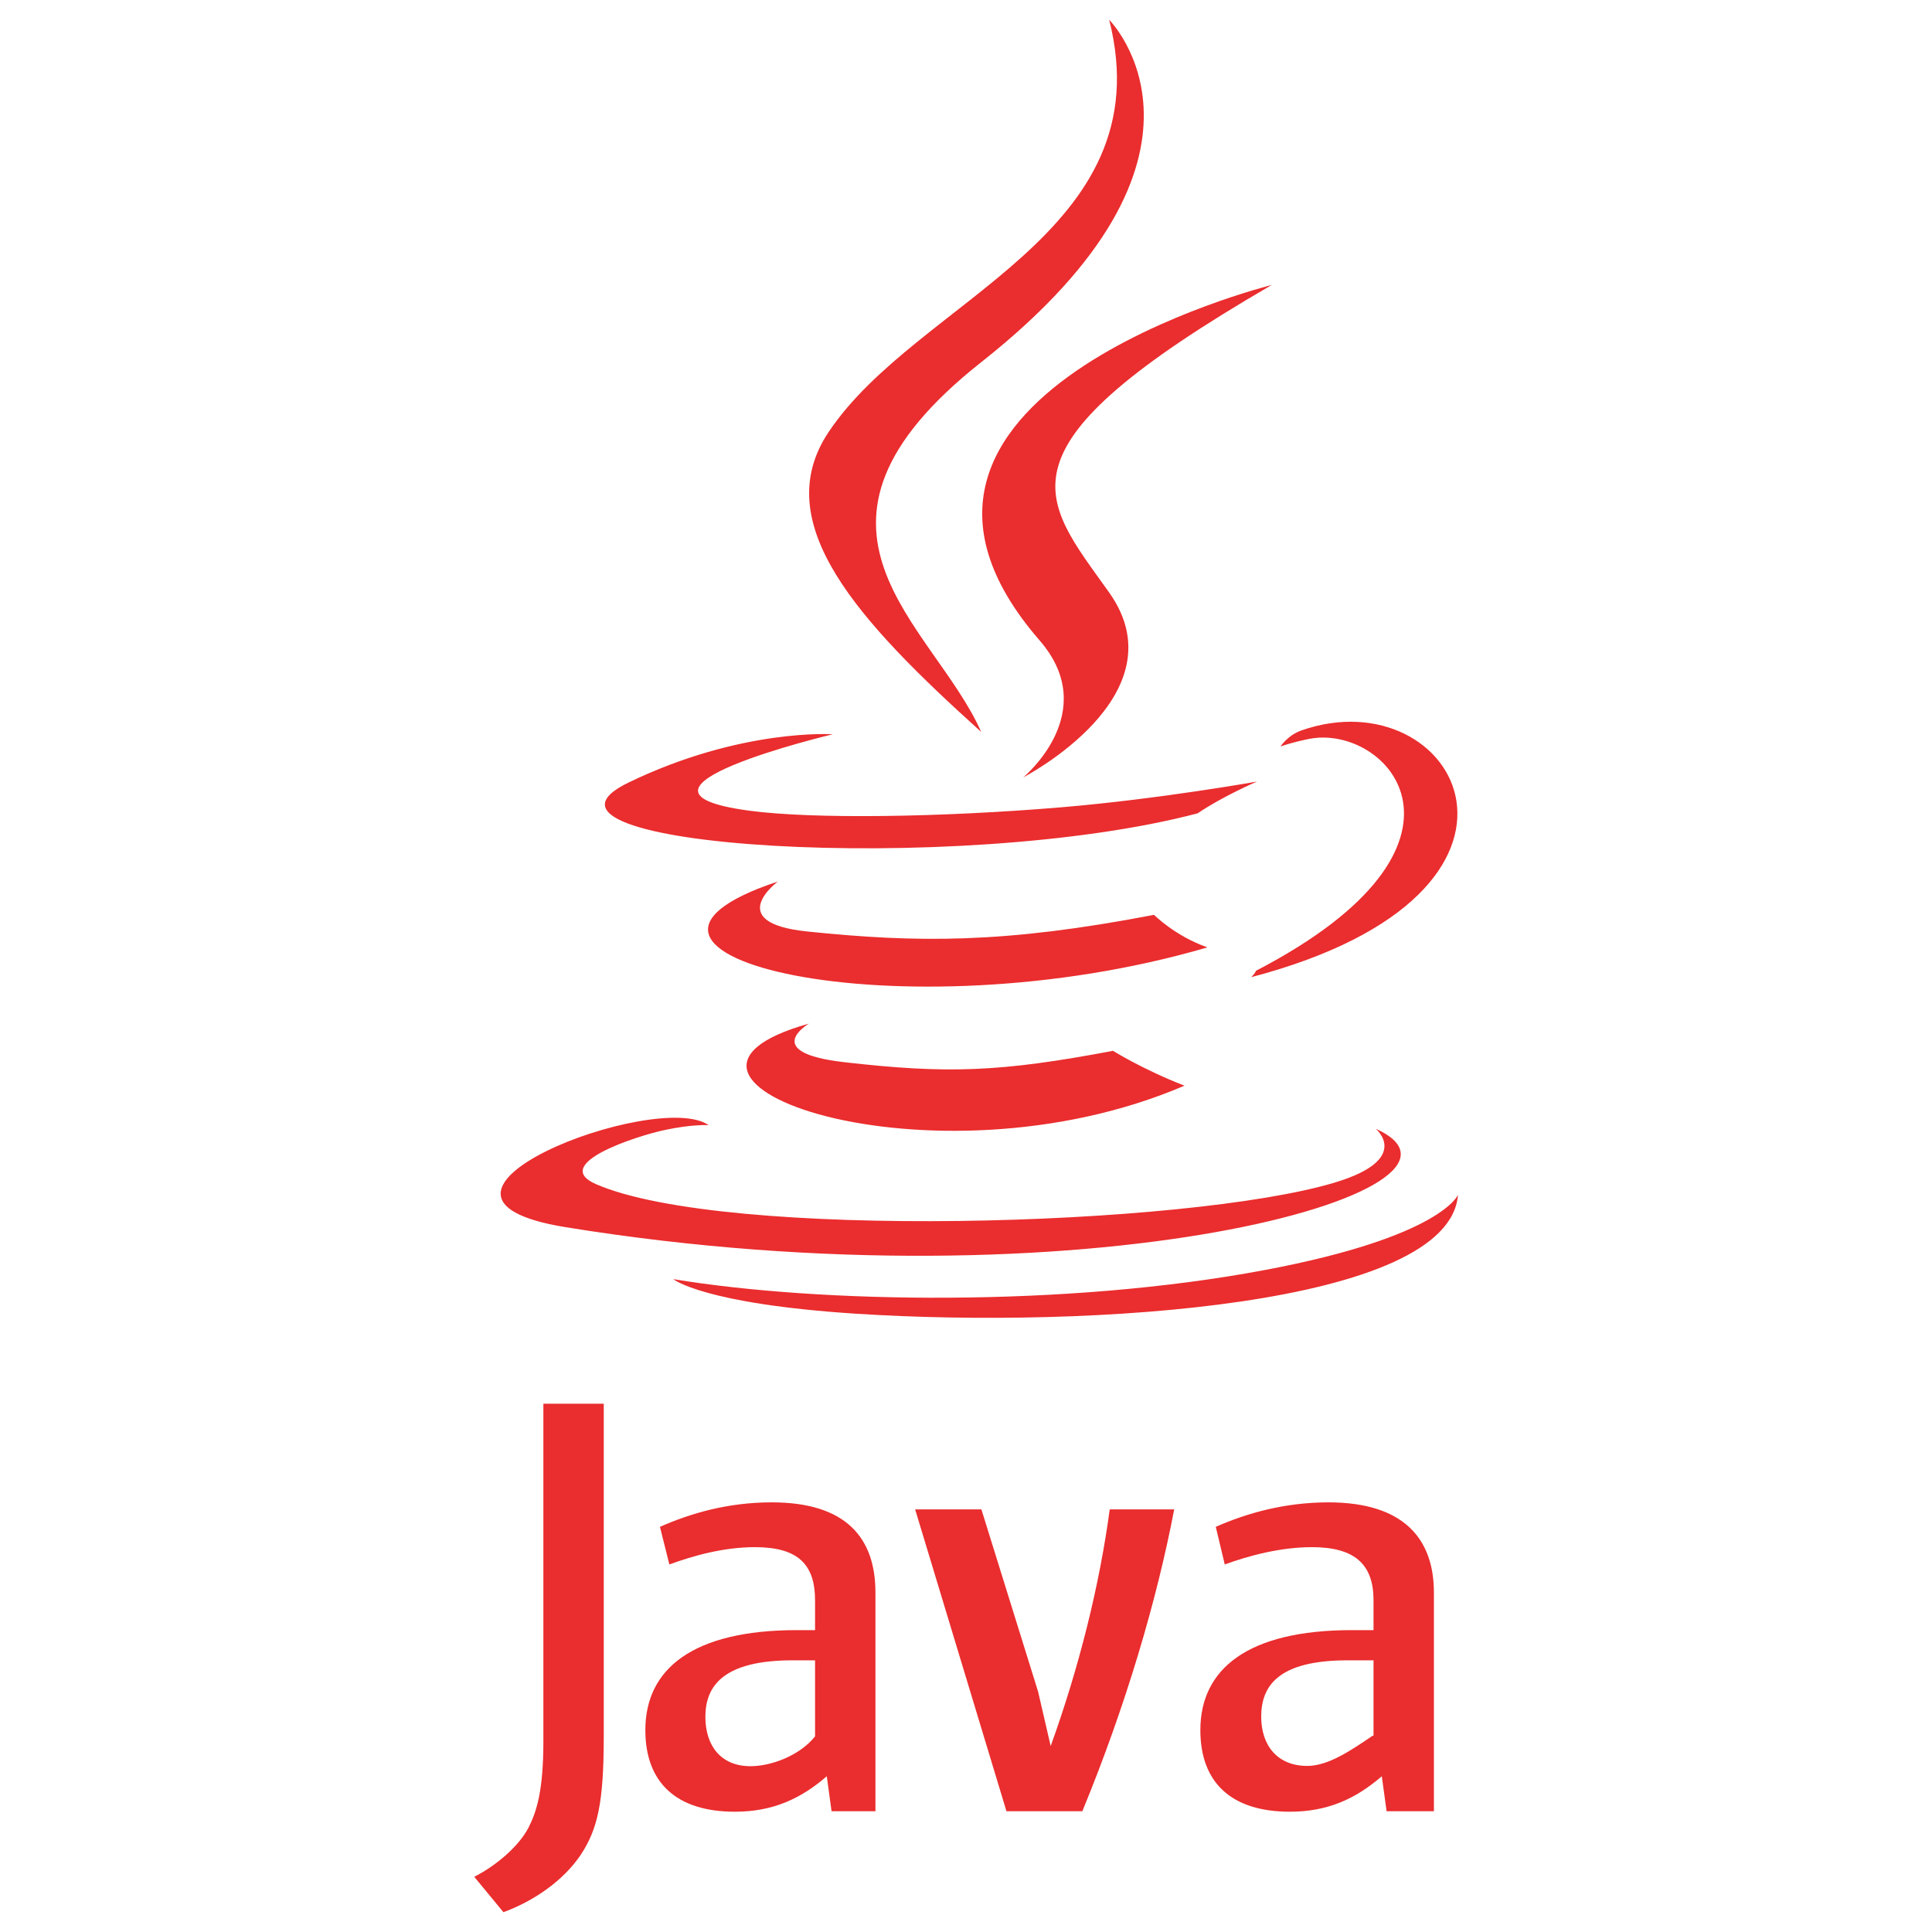
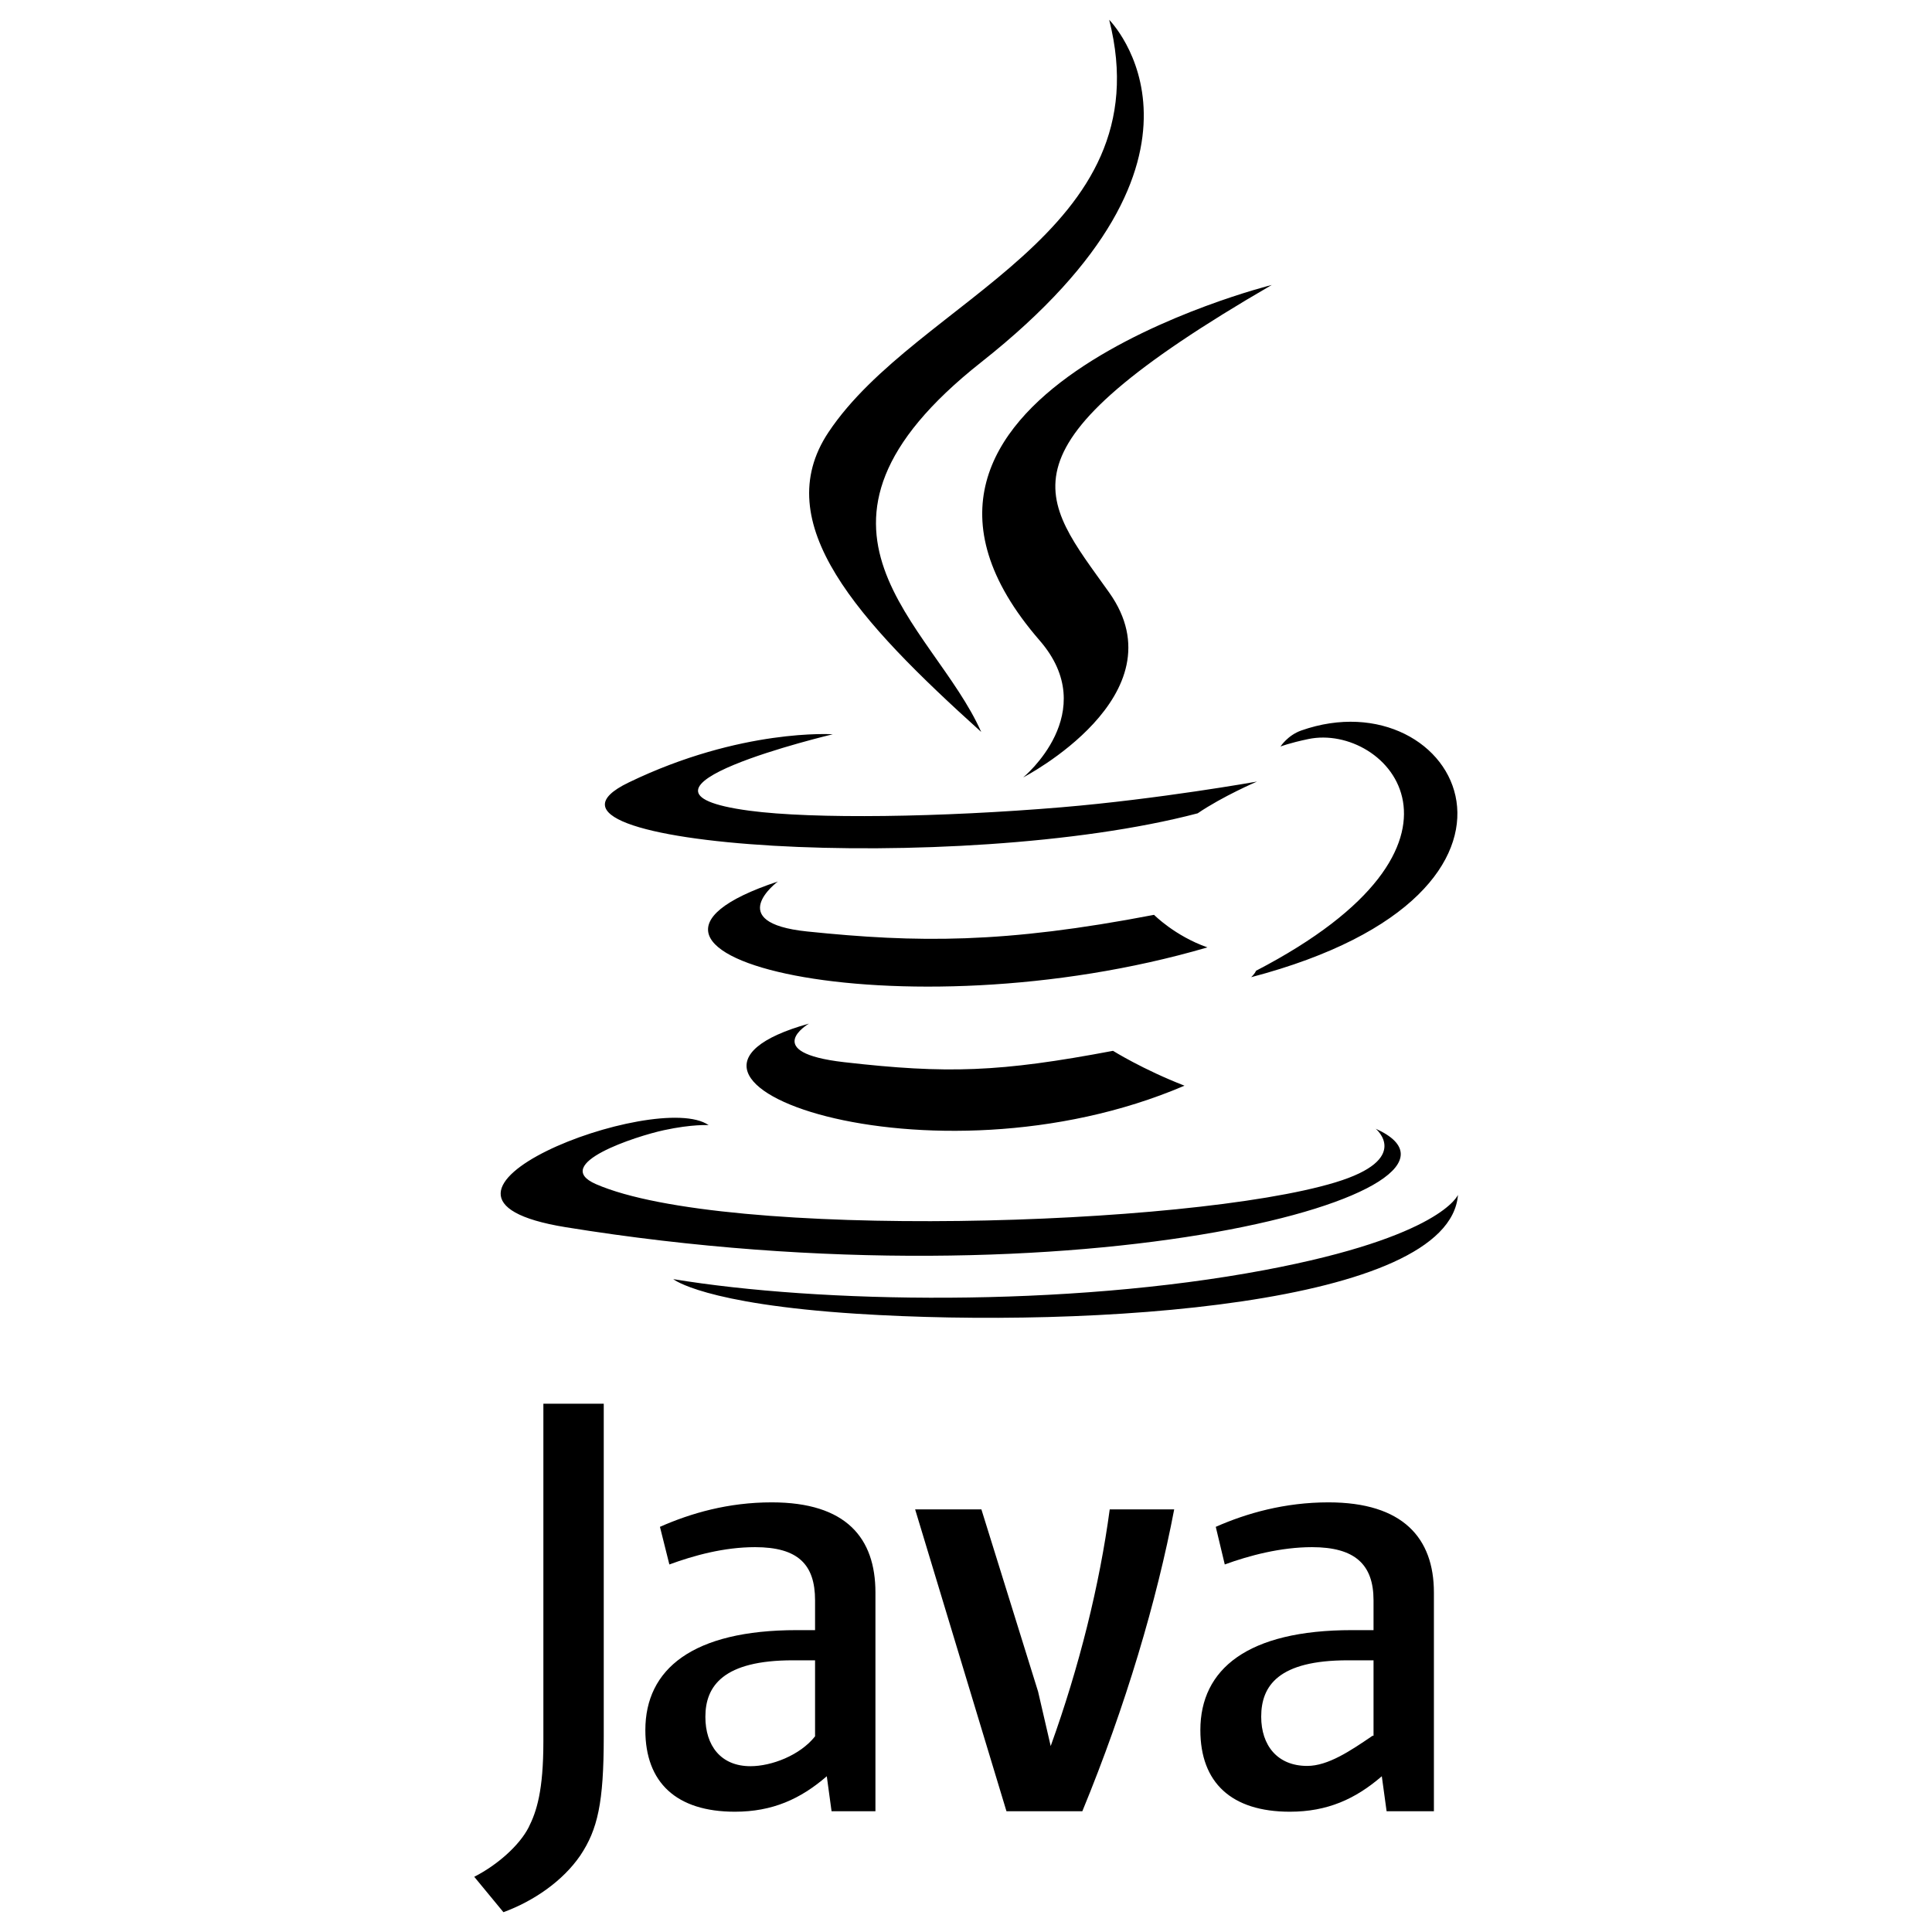
<svg xmlns="http://www.w3.org/2000/svg" viewBox="0 0 128 128">
-   <path fill="#EA2D2E" d="M53.595 67.817c-13.224 3.694 8.044 11.325 24.88 4.112-2.757-1.071-4.735-2.309-4.735-2.309-7.508 1.419-10.99 1.531-17.805.753-5.625-.644-2.34-2.556-2.34-2.556zm22.864-7.207c-9.95 1.915-15.698 1.854-22.979 1.103-5.629-.582-1.944-3.311-1.944-3.311-14.563 4.834 8.106 10.318 28.459 4.365-2.162-.761-3.536-2.157-3.536-2.157zm7.799-41.731s-29.439 7.351-15.38 23.552c4.151 4.778-1.088 9.074-1.088 9.074s10.533-5.437 5.696-12.248c-4.518-6.349-7.982-9.502 10.772-20.378zM37.48 81.305c34.324 5.563 62.567-2.506 53.666-6.523 0 0 2.431 2.005-2.679 3.555-9.715 2.943-40.444 3.831-48.979.117-3.066-1.335 2.687-3.187 4.496-3.576 1.887-.409 2.965-.334 2.965-.334-3.412-2.404-22.055 4.718-9.469 6.761zm41.868-27.42c1.65-1.126 3.93-2.104 3.93-2.104s-6.492 1.161-12.961 1.704c-7.918.664-16.412.795-20.676.225-10.095-1.35 5.534-5.063 5.534-5.063s-6.07-.411-13.533 3.199c-8.827 4.269 21.832 6.214 37.706 2.039zm3.865 10.432c-.074.2-.322.425-.322.425 21.546-5.664 13.624-19.965 3.322-16.345-.903.319-1.378 1.063-1.378 1.063s.571-.23 1.845-.496c5.207-1.084 12.669 6.972-3.467 15.353zM65.006 48.492c-3.179-7.186-13.957-13.471.005-24.498 17.41-13.742 8.476-22.682 8.476-22.682 3.604 14.197-12.711 18.486-18.6 27.328-4.01 6.024 1.969 12.499 10.119 19.852zm18.79 35.651c-13.219 2.488-29.524 2.199-39.191.603 0 0 1.98 1.64 12.157 2.294 15.484.99 39.269-.551 39.832-7.878 0-.001-1.082 2.776-12.798 4.981zM51.131 99.535c-2.887 0-5.351.714-7.408 1.622l.624 2.493c1.619-.595 3.618-1.147 5.674-1.147 2.85 0 3.979 1.147 3.979 3.521V108h-1.2c-6.921 0-10.044 2.585-10.044 6.624 0 3.479 2.059 5.407 5.933 5.407 2.49 0 4.351-.845 6.088-2.35l.316 2.319H58v-14.492c0-3.599-1.924-5.973-6.869-5.973zM54 115.037c-1 1.266-2.893 1.978-4.279 1.978-1.973 0-2.988-1.371-2.988-3.27 0-2.056 1.202-3.745 5.794-3.745H54v5.037zm15.611.644l-.835-3.608L65.02 100h-4.39l6.051 20h5.026c2.884-7 4.943-14 6.086-20h-4.271c-.671 5-2.016 10.424-3.911 15.681zm18.404-16.146c-2.889 0-5.411.714-7.467 1.622l.596 2.493c1.621-.595 3.722-1.147 5.778-1.147 2.846 0 4.078 1.147 4.078 3.521V108h-1.428c-6.923 0-10.045 2.585-10.045 6.624 0 3.479 2.056 5.407 5.93 5.407 2.492 0 4.349-.845 6.091-2.35l.318 2.319H95v-14.492c0-3.599-2.044-5.973-6.985-5.973zm-1.411 17.462c-1.975 0-3.046-1.363-3.046-3.261 0-2.055 1.149-3.736 5.736-3.736H91v5h-.067c-1.465 1-2.947 1.997-4.329 1.997zM36 115.373c0 3.271-.445 4.638-.979 5.701-.615 1.193-2.053 2.475-3.601 3.269l1.934 2.345c2.032-.749 3.943-2.078 5.092-3.757 1.15-1.723 1.554-3.491 1.554-7.867V93h-4v22.373z" />
+   <path fill="currentColor" d="M53.595 67.817c-13.224 3.694 8.044 11.325 24.88 4.112-2.757-1.071-4.735-2.309-4.735-2.309-7.508 1.419-10.99 1.531-17.805.753-5.625-.644-2.34-2.556-2.34-2.556zm22.864-7.207c-9.95 1.915-15.698 1.854-22.979 1.103-5.629-.582-1.944-3.311-1.944-3.311-14.563 4.834 8.106 10.318 28.459 4.365-2.162-.761-3.536-2.157-3.536-2.157zm7.799-41.731s-29.439 7.351-15.38 23.552c4.151 4.778-1.088 9.074-1.088 9.074s10.533-5.437 5.696-12.248c-4.518-6.349-7.982-9.502 10.772-20.378zM37.48 81.305c34.324 5.563 62.567-2.506 53.666-6.523 0 0 2.431 2.005-2.679 3.555-9.715 2.943-40.444 3.831-48.979.117-3.066-1.335 2.687-3.187 4.496-3.576 1.887-.409 2.965-.334 2.965-.334-3.412-2.404-22.055 4.718-9.469 6.761zm41.868-27.42c1.65-1.126 3.93-2.104 3.93-2.104s-6.492 1.161-12.961 1.704c-7.918.664-16.412.795-20.676.225-10.095-1.35 5.534-5.063 5.534-5.063s-6.07-.411-13.533 3.199c-8.827 4.269 21.832 6.214 37.706 2.039zm3.865 10.432c-.074.2-.322.425-.322.425 21.546-5.664 13.624-19.965 3.322-16.345-.903.319-1.378 1.063-1.378 1.063s.571-.23 1.845-.496c5.207-1.084 12.669 6.972-3.467 15.353zM65.006 48.492c-3.179-7.186-13.957-13.471.005-24.498 17.41-13.742 8.476-22.682 8.476-22.682 3.604 14.197-12.711 18.486-18.6 27.328-4.01 6.024 1.969 12.499 10.119 19.852zm18.79 35.651c-13.219 2.488-29.524 2.199-39.191.603 0 0 1.98 1.64 12.157 2.294 15.484.99 39.269-.551 39.832-7.878 0-.001-1.082 2.776-12.798 4.981zM51.131 99.535c-2.887 0-5.351.714-7.408 1.622l.624 2.493c1.619-.595 3.618-1.147 5.674-1.147 2.85 0 3.979 1.147 3.979 3.521V108h-1.2c-6.921 0-10.044 2.585-10.044 6.624 0 3.479 2.059 5.407 5.933 5.407 2.49 0 4.351-.845 6.088-2.35l.316 2.319H58v-14.492c0-3.599-1.924-5.973-6.869-5.973zM54 115.037c-1 1.266-2.893 1.978-4.279 1.978-1.973 0-2.988-1.371-2.988-3.27 0-2.056 1.202-3.745 5.794-3.745H54v5.037zm15.611.644l-.835-3.608L65.02 100h-4.39l6.051 20h5.026c2.884-7 4.943-14 6.086-20h-4.271c-.671 5-2.016 10.424-3.911 15.681zm18.404-16.146c-2.889 0-5.411.714-7.467 1.622l.596 2.493c1.621-.595 3.722-1.147 5.778-1.147 2.846 0 4.078 1.147 4.078 3.521V108h-1.428c-6.923 0-10.045 2.585-10.045 6.624 0 3.479 2.056 5.407 5.93 5.407 2.492 0 4.349-.845 6.091-2.35l.318 2.319H95v-14.492c0-3.599-2.044-5.973-6.985-5.973zm-1.411 17.462c-1.975 0-3.046-1.363-3.046-3.261 0-2.055 1.149-3.736 5.736-3.736H91v5h-.067c-1.465 1-2.947 1.997-4.329 1.997zM36 115.373c0 3.271-.445 4.638-.979 5.701-.615 1.193-2.053 2.475-3.601 3.269l1.934 2.345c2.032-.749 3.943-2.078 5.092-3.757 1.15-1.723 1.554-3.491 1.554-7.867V93h-4v22.373z" />
</svg>
